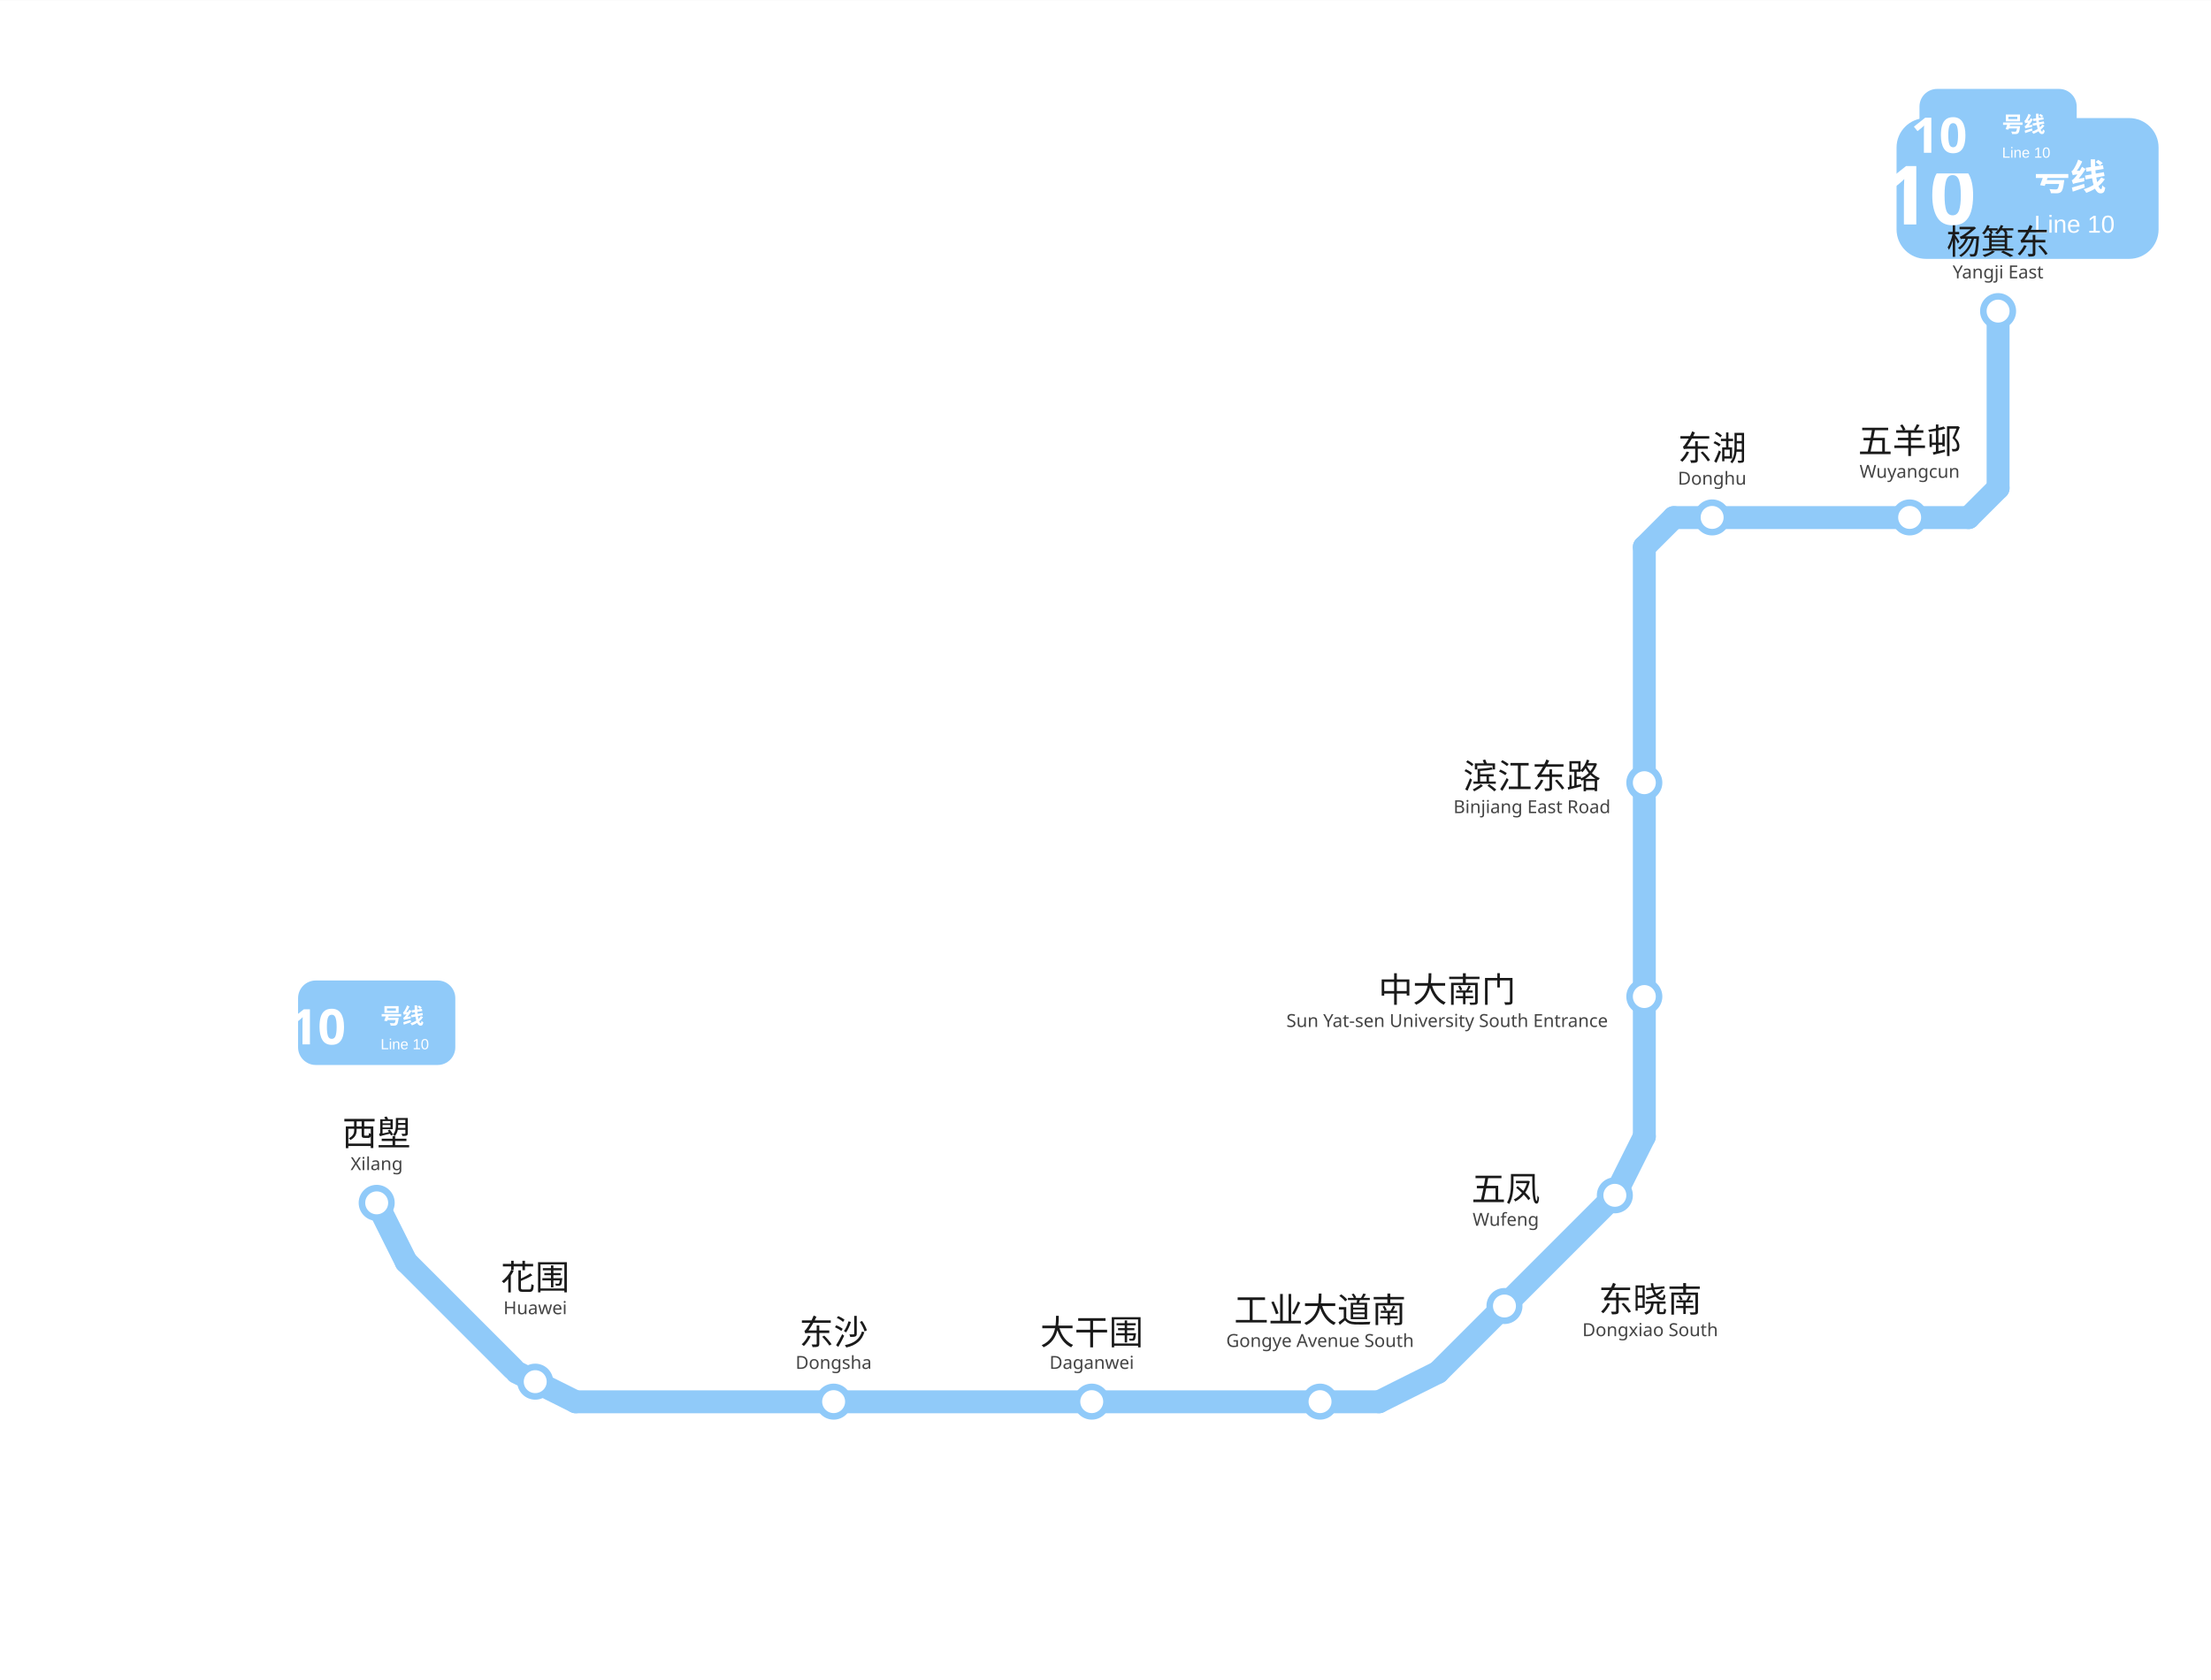
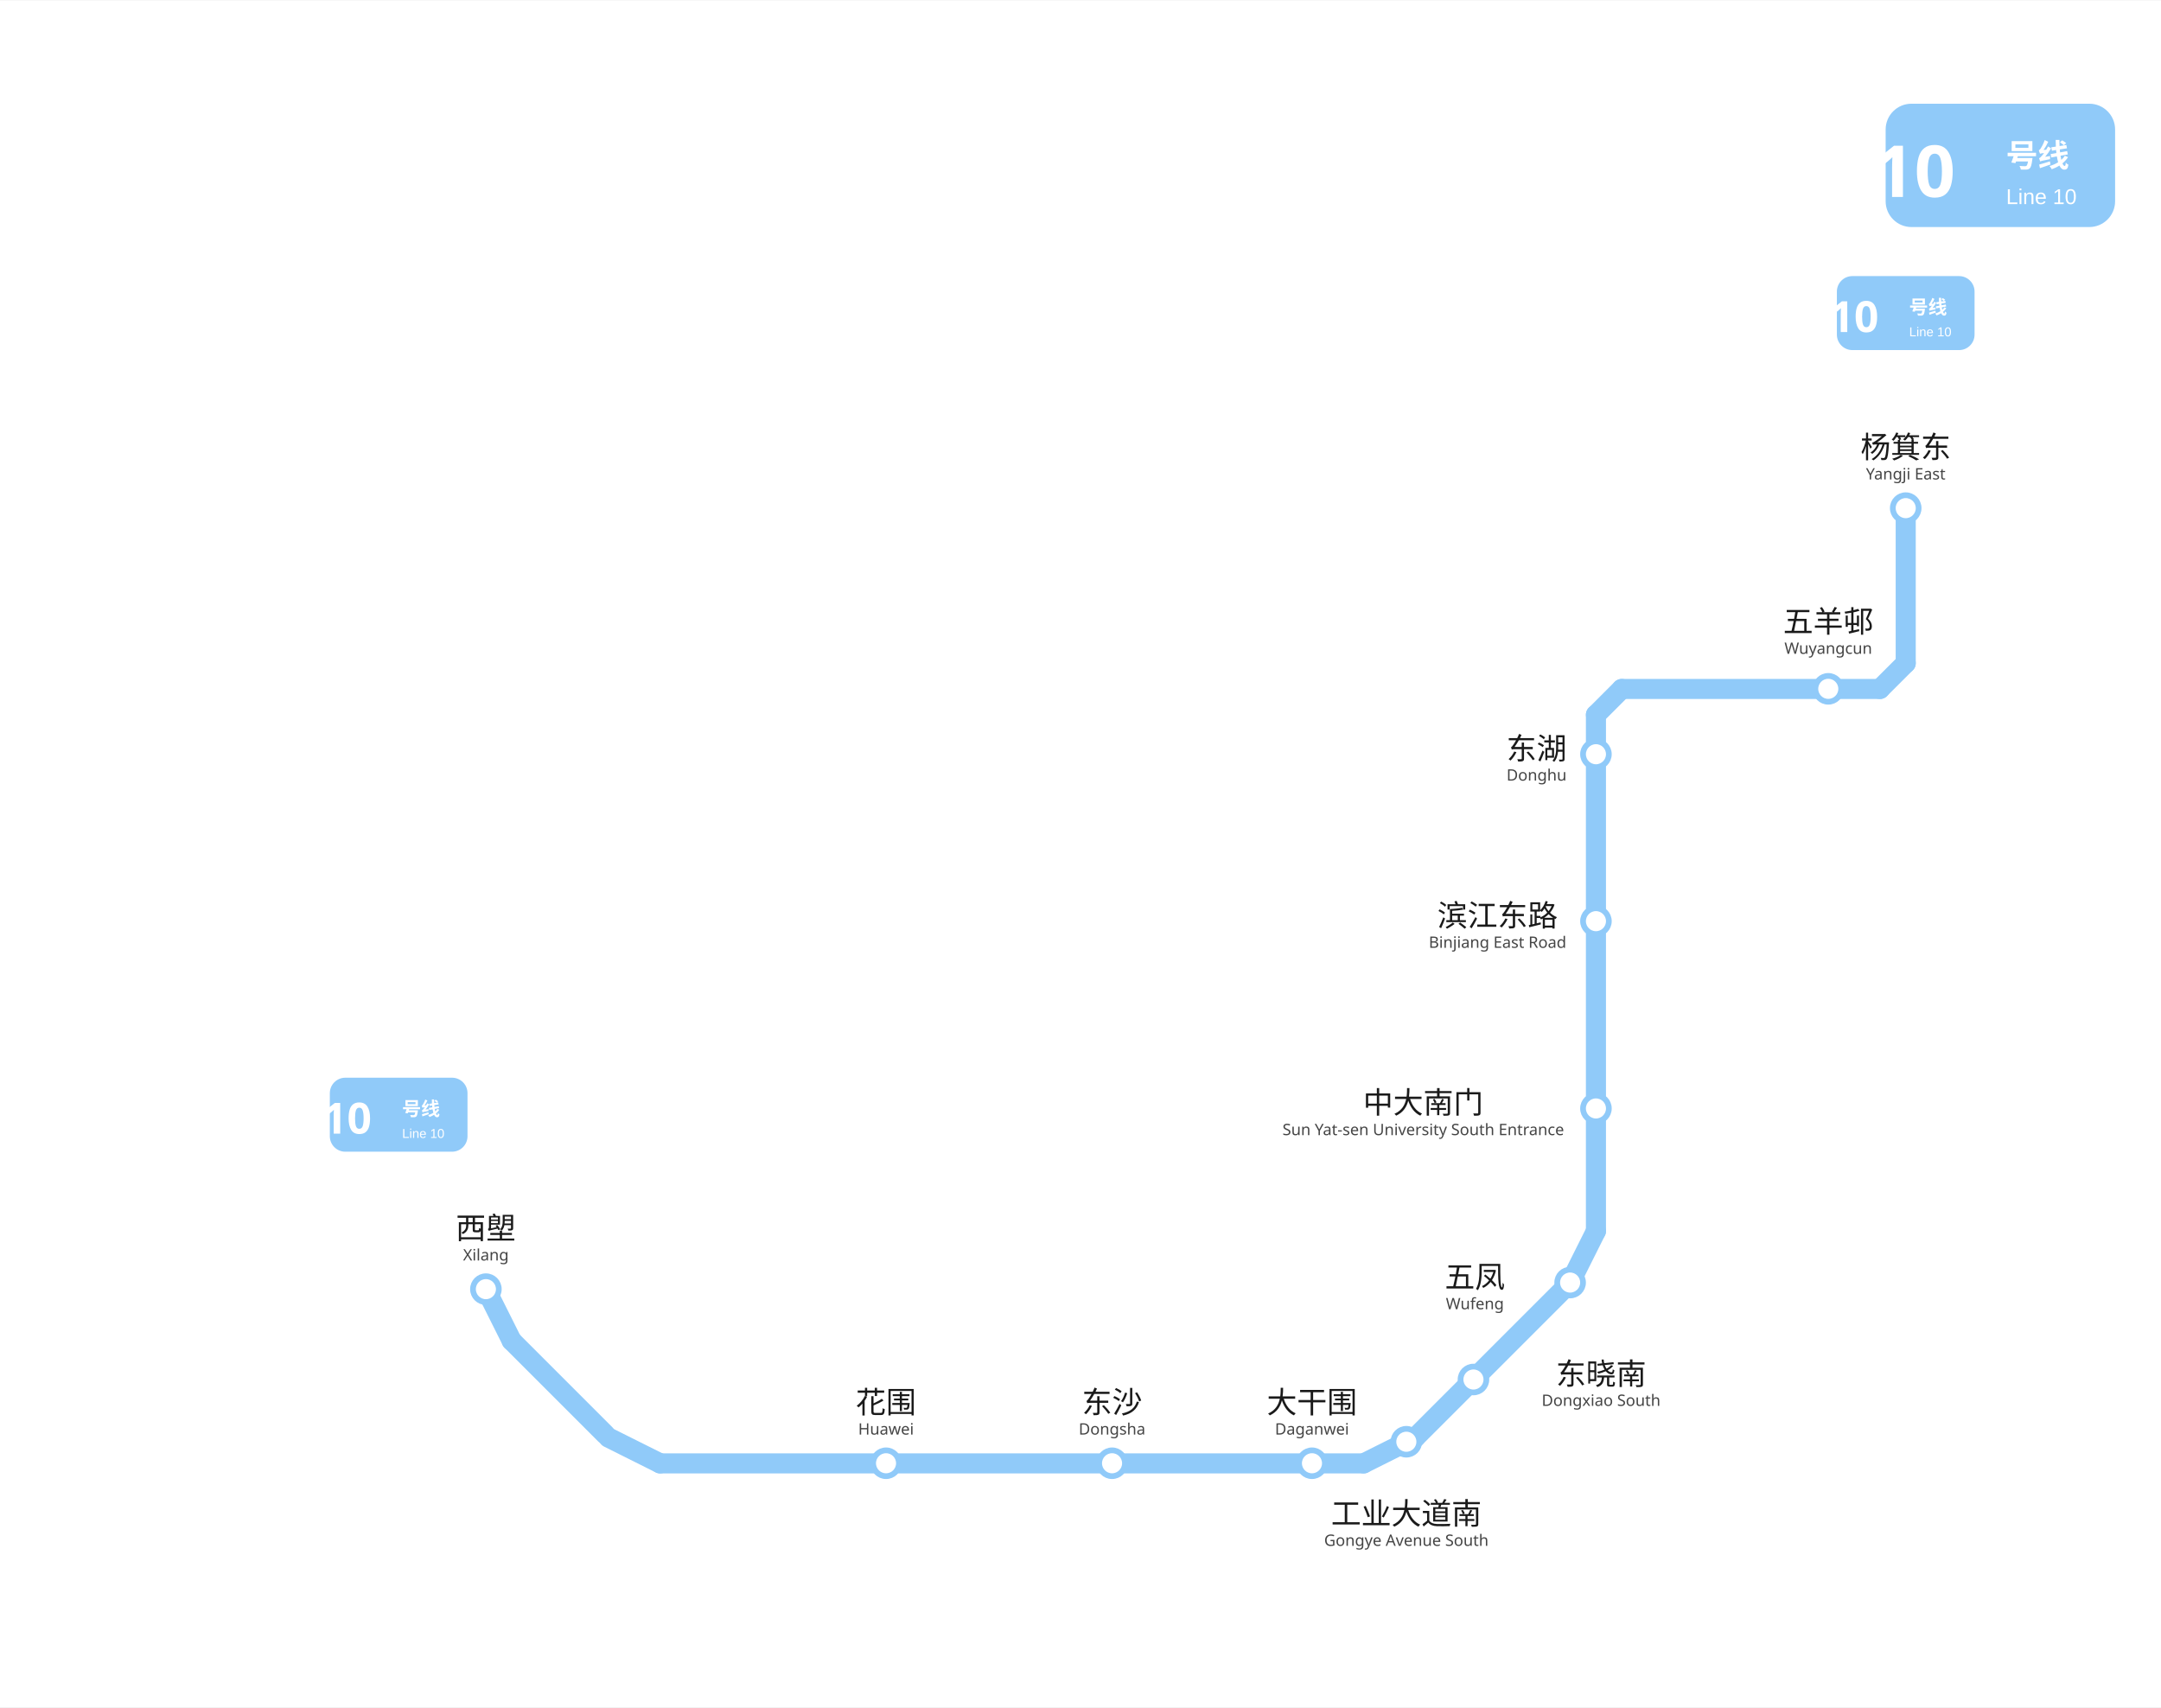
- <svg xmlns="http://www.w3.org/2000/svg" viewBox="996.5 915.2 675.0 513.0" width="675" height="513">
-   <rect x="996.5" y="915.25" width="675.0" height="513.0" fill="#ffffff" />
+ <svg xmlns="http://www.w3.org/2000/svg" viewBox="942.1 833.2 753.4 595.0" data-pins="东晓南,东沙,东湖,中大南门,五凤,五羊邨,大干围,工业大道南,杨箕东,滨江东路,花围,西塱" width="753" height="595">
+   <rect x="942.089" y="833.2" width="753.411" height="595.05" fill="#ffffff" />
  <g id="走廊">
    <line x1="1597.50" y1="1073.25" x2="1507.50" y2="1073.25" style="fill:none;stroke:#90CAF9;stroke-width:7;stroke-linecap:round" />
    <line x1="1172.25" y1="1343.25" x2="1417.50" y2="1343.25" style="fill:none;stroke:#90CAF9;stroke-width:7;stroke-linecap:round" />
    <line x1="1120.50" y1="1300.50" x2="1153.12" y2="1333.12" style="fill:none;stroke:#90CAF9;stroke-width:7;stroke-linecap:round" />
    <line x1="1498.50" y1="1082.25" x2="1498.50" y2="1262.25" style="fill:none;stroke:#90CAF9;stroke-width:7;stroke-linecap:round" />
    <line x1="1435.50" y1="1334.25" x2="1489.50" y2="1280.25" style="fill:none;stroke:#90CAF9;stroke-width:7;stroke-linecap:round" />
    <line x1="1606.50" y1="1064.25" x2="1606.50" y2="1010.25" style="fill:none;stroke:#90CAF9;stroke-width:7;stroke-linecap:round" />
    <line x1="1606.50" y1="1064.25" x2="1597.50" y2="1073.25" style="fill:none;stroke:#90CAF9;stroke-width:7;stroke-linecap:round" />
    <line x1="1498.50" y1="1082.25" x2="1507.50" y2="1073.25" style="fill:none;stroke:#90CAF9;stroke-width:7;stroke-linecap:round" />
    <line x1="1172.25" y1="1343.25" x2="1154.25" y2="1334.25" style="fill:none;stroke:#90CAF9;stroke-width:7;stroke-linecap:round" />
    <line x1="1111.50" y1="1282.50" x2="1120.50" y2="1300.50" style="fill:none;stroke:#90CAF9;stroke-width:7;stroke-linecap:round" />
    <line x1="1498.50" y1="1262.25" x2="1489.50" y2="1280.25" style="fill:none;stroke:#90CAF9;stroke-width:7;stroke-linecap:round" />
    <line x1="1417.50" y1="1343.25" x2="1435.50" y2="1334.25" style="fill:none;stroke:#90CAF9;stroke-width:7;stroke-linecap:round" />
  </g>
  <g id="站圆">
    <circle cx="1111.5" cy="1282.5" r="4.5" data-nm="西塱" style="fill:#FFFFFF;stroke:#90CAF9;stroke-width:2" />
-     <circle cx="1159.9" cy="1337.1" r="4.5" data-nm="花围" style="fill:#FFFFFF;stroke:#90CAF9;stroke-width:2" />
-     <circle cx="1251.0" cy="1343.2" r="4.5" data-nm="东沙" style="fill:#FFFFFF;stroke:#90CAF9;stroke-width:2" />
-     <circle cx="1329.8" cy="1343.2" r="4.5" data-nm="大干围" style="fill:#FFFFFF;stroke:#90CAF9;stroke-width:2" />
-     <circle cx="1399.5" cy="1343.2" r="4.5" data-nm="工业大道南" style="fill:#FFFFFF;stroke:#90CAF9;stroke-width:2" />
+     <circle cx="1251.0" cy="1343.2" r="4.5" data-nm="花围" style="fill:#FFFFFF;stroke:#90CAF9;stroke-width:2" />
+     <circle cx="1329.8" cy="1343.2" r="4.5" data-nm="东沙" style="fill:#FFFFFF;stroke:#90CAF9;stroke-width:2" />
+     <circle cx="1399.5" cy="1343.2" r="4.5" data-nm="大干围" style="fill:#FFFFFF;stroke:#90CAF9;stroke-width:2" />
+     <circle cx="1432.4" cy="1335.7" r="4.5" data-nm="工业大道南" style="fill:#FFFFFF;stroke:#90CAF9;stroke-width:2" />
    <circle cx="1455.8" cy="1314.0" r="4.5" data-nm="东晓南" style="fill:#FFFFFF;stroke:#90CAF9;stroke-width:2" />
    <circle cx="1489.5" cy="1280.2" r="4.5" data-nm="五凤" style="fill:#FFFFFF;stroke:#90CAF9;stroke-width:2" />
    <circle cx="1498.5" cy="1219.5" r="4.5" data-nm="中大南门" style="fill:#FFFFFF;stroke:#90CAF9;stroke-width:2" />
    <circle cx="1498.5" cy="1154.2" r="4.5" data-nm="滨江东路" style="fill:#FFFFFF;stroke:#90CAF9;stroke-width:2" />
-     <circle cx="1519.2" cy="1073.2" r="4.5" data-nm="东湖" style="fill:#FFFFFF;stroke:#90CAF9;stroke-width:2" />
+     <circle cx="1498.5" cy="1096.0" r="4.5" data-nm="东湖" style="fill:#FFFFFF;stroke:#90CAF9;stroke-width:2" />
    <circle cx="1579.5" cy="1073.2" r="4.5" data-nm="五羊邨" style="fill:#FFFFFF;stroke:#90CAF9;stroke-width:2" />
    <circle cx="1606.5" cy="1010.2" r="4.5" data-nm="杨箕东" style="fill:#FFFFFF;stroke:#90CAF9;stroke-width:2" />
  </g>
  <g id="线路徽标">
    <g>
-       <rect x="1575.5" y="951.25" width="80" height="43" rx="9" fill="#90CAF9" />
-       <text x="1585.5" y="983.75" text-anchor="middle" font-family="'Microsoft YaHei', sans-serif" font-size="25" font-weight="bold" fill="#FFFFFF">10</text>
-       <text x="1617.5" y="973.25" font-family="'Microsoft YaHei', sans-serif" font-size="11" font-weight="600" fill="#FFFFFF">号线</text>
-       <text x="1617.5" y="986.25" font-family="Arial, sans-serif" font-size="7.5" fill="#FFFFFF">Line 10</text>
+       <rect x="1599.5" y="869.2" width="80" height="43" rx="9" fill="#90CAF9" />
+       <text x="1609.5" y="901.7" text-anchor="middle" font-family="'Microsoft YaHei', sans-serif" font-size="25" font-weight="bold" fill="#FFFFFF">10</text>
+       <text x="1641.5" y="891.2" font-family="'Microsoft YaHei', sans-serif" font-size="11" font-weight="600" fill="#FFFFFF">号线</text>
+       <text x="1641.5" y="904.2" font-family="Arial, sans-serif" font-size="7.5" fill="#FFFFFF">Line 10</text>
    </g>
-     <g transform="translate(1111.5 1227.5) scale(0.6) translate(-1111.5 -1227.5)">
-       <rect x="1071.5" y="1206.0" width="80" height="43" rx="9" fill="#90CAF9" />
-       <text x="1081.5" y="1238.5" text-anchor="middle" font-family="'Microsoft YaHei', sans-serif" font-size="25" font-weight="bold" fill="#FFFFFF">10</text>
-       <text x="1113.5" y="1228.0" font-family="'Microsoft YaHei', sans-serif" font-size="11" font-weight="600" fill="#FFFFFF">号线</text>
-       <text x="1113.5" y="1241.0" font-family="Arial, sans-serif" font-size="7.5" fill="#FFFFFF">Line 10</text>
+     <g transform="translate(1081.09 1221.68) scale(0.6) translate(-1081.09 -1221.68)">
+       <rect x="1041.089" y="1200.179" width="80" height="43" rx="9" fill="#90CAF9" />
+       <text x="1051.089" y="1232.679" text-anchor="middle" font-family="'Microsoft YaHei', sans-serif" font-size="25" font-weight="bold" fill="#FFFFFF">10</text>
+       <text x="1083.089" y="1222.179" font-family="'Microsoft YaHei', sans-serif" font-size="11" font-weight="600" fill="#FFFFFF">号线</text>
+       <text x="1083.089" y="1235.179" font-family="Arial, sans-serif" font-size="7.5" fill="#FFFFFF">Line 10</text>
    </g>
-     <g transform="translate(1606.5 955.25) scale(0.6) translate(-1606.5 -955.25)">
-       <rect x="1566.5" y="933.75" width="80" height="43" rx="9" fill="#90CAF9" />
-       <text x="1576.5" y="966.25" text-anchor="middle" font-family="'Microsoft YaHei', sans-serif" font-size="25" font-weight="bold" fill="#FFFFFF">10</text>
-       <text x="1608.5" y="955.75" font-family="'Microsoft YaHei', sans-serif" font-size="11" font-weight="600" fill="#FFFFFF">号线</text>
-       <text x="1608.5" y="968.75" font-family="Arial, sans-serif" font-size="7.5" fill="#FFFFFF">Line 10</text>
+     <g transform="translate(1606.5 942.2) scale(0.6) translate(-1606.5 -942.2)">
+       <rect x="1566.5" y="920.7" width="80" height="43" rx="9" fill="#90CAF9" />
+       <text x="1576.5" y="953.2" text-anchor="middle" font-family="'Microsoft YaHei', sans-serif" font-size="25" font-weight="bold" fill="#FFFFFF">10</text>
+       <text x="1608.5" y="942.7" font-family="'Microsoft YaHei', sans-serif" font-size="11" font-weight="600" fill="#FFFFFF">号线</text>
+       <text x="1608.5" y="955.7" font-family="Arial, sans-serif" font-size="7.5" fill="#FFFFFF">Line 10</text>
    </g>
  </g>
  <g id="站名标注" font-family="'Microsoft YaHei', 'PingFang SC', sans-serif">
    <text x="1111.5" y="1265.0" text-anchor="middle" font-size="10.5" font-weight="500" fill="#1a1a1a">西塱</text>
    <text x="1111.5" y="1272.5" text-anchor="middle" font-size="5.5" fill="#444444">Xilang</text>
-     <text x="1159.9" y="1309.0" text-anchor="middle" font-size="10.5" font-weight="500" fill="#1a1a1a">花围</text>
-     <text x="1159.9" y="1316.5" text-anchor="middle" font-size="5.5" fill="#444444">Huawei</text>
-     <text x="1251.0" y="1325.8" text-anchor="middle" font-size="10.5" font-weight="500" fill="#1a1a1a">东沙</text>
-     <text x="1251.0" y="1333.2" text-anchor="middle" font-size="5.5" fill="#444444">Dongsha</text>
-     <text x="1329.8" y="1325.8" text-anchor="middle" font-size="10.5" font-weight="500" fill="#1a1a1a">大干围</text>
-     <text x="1329.8" y="1333.2" text-anchor="middle" font-size="5.5" fill="#444444">Daganwei</text>
-     <text x="1399.5" y="1319.0" text-anchor="middle" font-size="10.5" font-weight="500" fill="#1a1a1a">工业大道南</text>
-     <text x="1399.5" y="1326.5" text-anchor="middle" font-size="5.5" fill="#444444">Gongye Avenue South</text>
+     <text x="1251.0" y="1325.7" text-anchor="middle" font-size="10.5" font-weight="500" fill="#1a1a1a">花围</text>
+     <text x="1251.0" y="1333.2" text-anchor="middle" font-size="5.5" fill="#444444">Huawei</text>
+     <text x="1329.8" y="1325.7" text-anchor="middle" font-size="10.5" font-weight="500" fill="#1a1a1a">东沙</text>
+     <text x="1329.8" y="1333.2" text-anchor="middle" font-size="5.5" fill="#444444">Dongsha</text>
+     <text x="1399.5" y="1325.7" text-anchor="middle" font-size="10.5" font-weight="500" fill="#1a1a1a">大干围</text>
+     <text x="1399.5" y="1333.2" text-anchor="middle" font-size="5.5" fill="#444444">Daganwei</text>
    <text x="1500.3" y="1315.8" text-anchor="middle" font-size="10.5" font-weight="500" fill="#1a1a1a">东晓南</text>
    <text x="1500.3" y="1323.2" text-anchor="middle" font-size="5.5" fill="#444444">Dongxiao South</text>
-     <text x="1456.2" y="1282.0" text-anchor="middle" font-size="10.5" font-weight="500" fill="#1a1a1a">五凤</text>
-     <text x="1456.2" y="1289.5" text-anchor="middle" font-size="5.5" fill="#444444">Wufeng</text>
+     <text x="1456.3" y="1282.0" text-anchor="middle" font-size="10.5" font-weight="500" fill="#1a1a1a">五凤</text>
+     <text x="1456.3" y="1289.5" text-anchor="middle" font-size="5.5" fill="#444444">Wufeng</text>
    <text x="1438.3" y="1221.2" text-anchor="middle" font-size="10.5" font-weight="500" fill="#1a1a1a">中大南门</text>
    <text x="1438.3" y="1228.8" text-anchor="middle" font-size="5.5" fill="#444444">Sun Yat-sen University South Entrance</text>
    <text x="1464.2" y="1156.0" text-anchor="middle" font-size="10.5" font-weight="500" fill="#1a1a1a">滨江东路</text>
    <text x="1464.2" y="1163.5" text-anchor="middle" font-size="5.5" fill="#444444">Binjiang East Road</text>
-     <text x="1606.5" y="992.8" text-anchor="middle" font-size="10.5" font-weight="500" fill="#1a1a1a">杨箕东</text>
+     <text x="1606.5" y="992.7" text-anchor="middle" font-size="10.5" font-weight="500" fill="#1a1a1a">杨箕东</text>
    <text x="1606.5" y="1000.2" text-anchor="middle" font-size="5.5" fill="#444444">Yangji East</text>
-     <text x="1519.2" y="1055.8" text-anchor="middle" font-size="10.5" font-weight="500" fill="#1a1a1a">东湖</text>
-     <text x="1519.2" y="1063.2" text-anchor="middle" font-size="5.5" fill="#444444">Donghu</text>
-     <text x="1579.5" y="1053.6" text-anchor="middle" font-size="10.5" font-weight="500" fill="#1a1a1a">五羊邨</text>
-     <text x="1579.5" y="1061.1" text-anchor="middle" font-size="5.5" fill="#444444">Wuyangcun</text>
+     <text x="1432.4" y="1364.5" text-anchor="middle" font-size="10.5" font-weight="500" fill="#1a1a1a">工业大道南</text>
+     <text x="1432.4" y="1372.0" text-anchor="middle" font-size="5.5" fill="#444444">Gongye Avenue South</text>
+     <text x="1477.8" y="1097.8" text-anchor="middle" font-size="10.5" font-weight="500" fill="#1a1a1a">东湖</text>
+     <text x="1477.8" y="1105.2" text-anchor="middle" font-size="5.5" fill="#444444">Donghu</text>
+     <text x="1579.5" y="1053.5" text-anchor="middle" font-size="10.5" font-weight="500" fill="#1a1a1a">五羊邨</text>
+     <text x="1579.5" y="1061.0" text-anchor="middle" font-size="5.5" fill="#444444">Wuyangcun</text>
  </g>
</svg>
